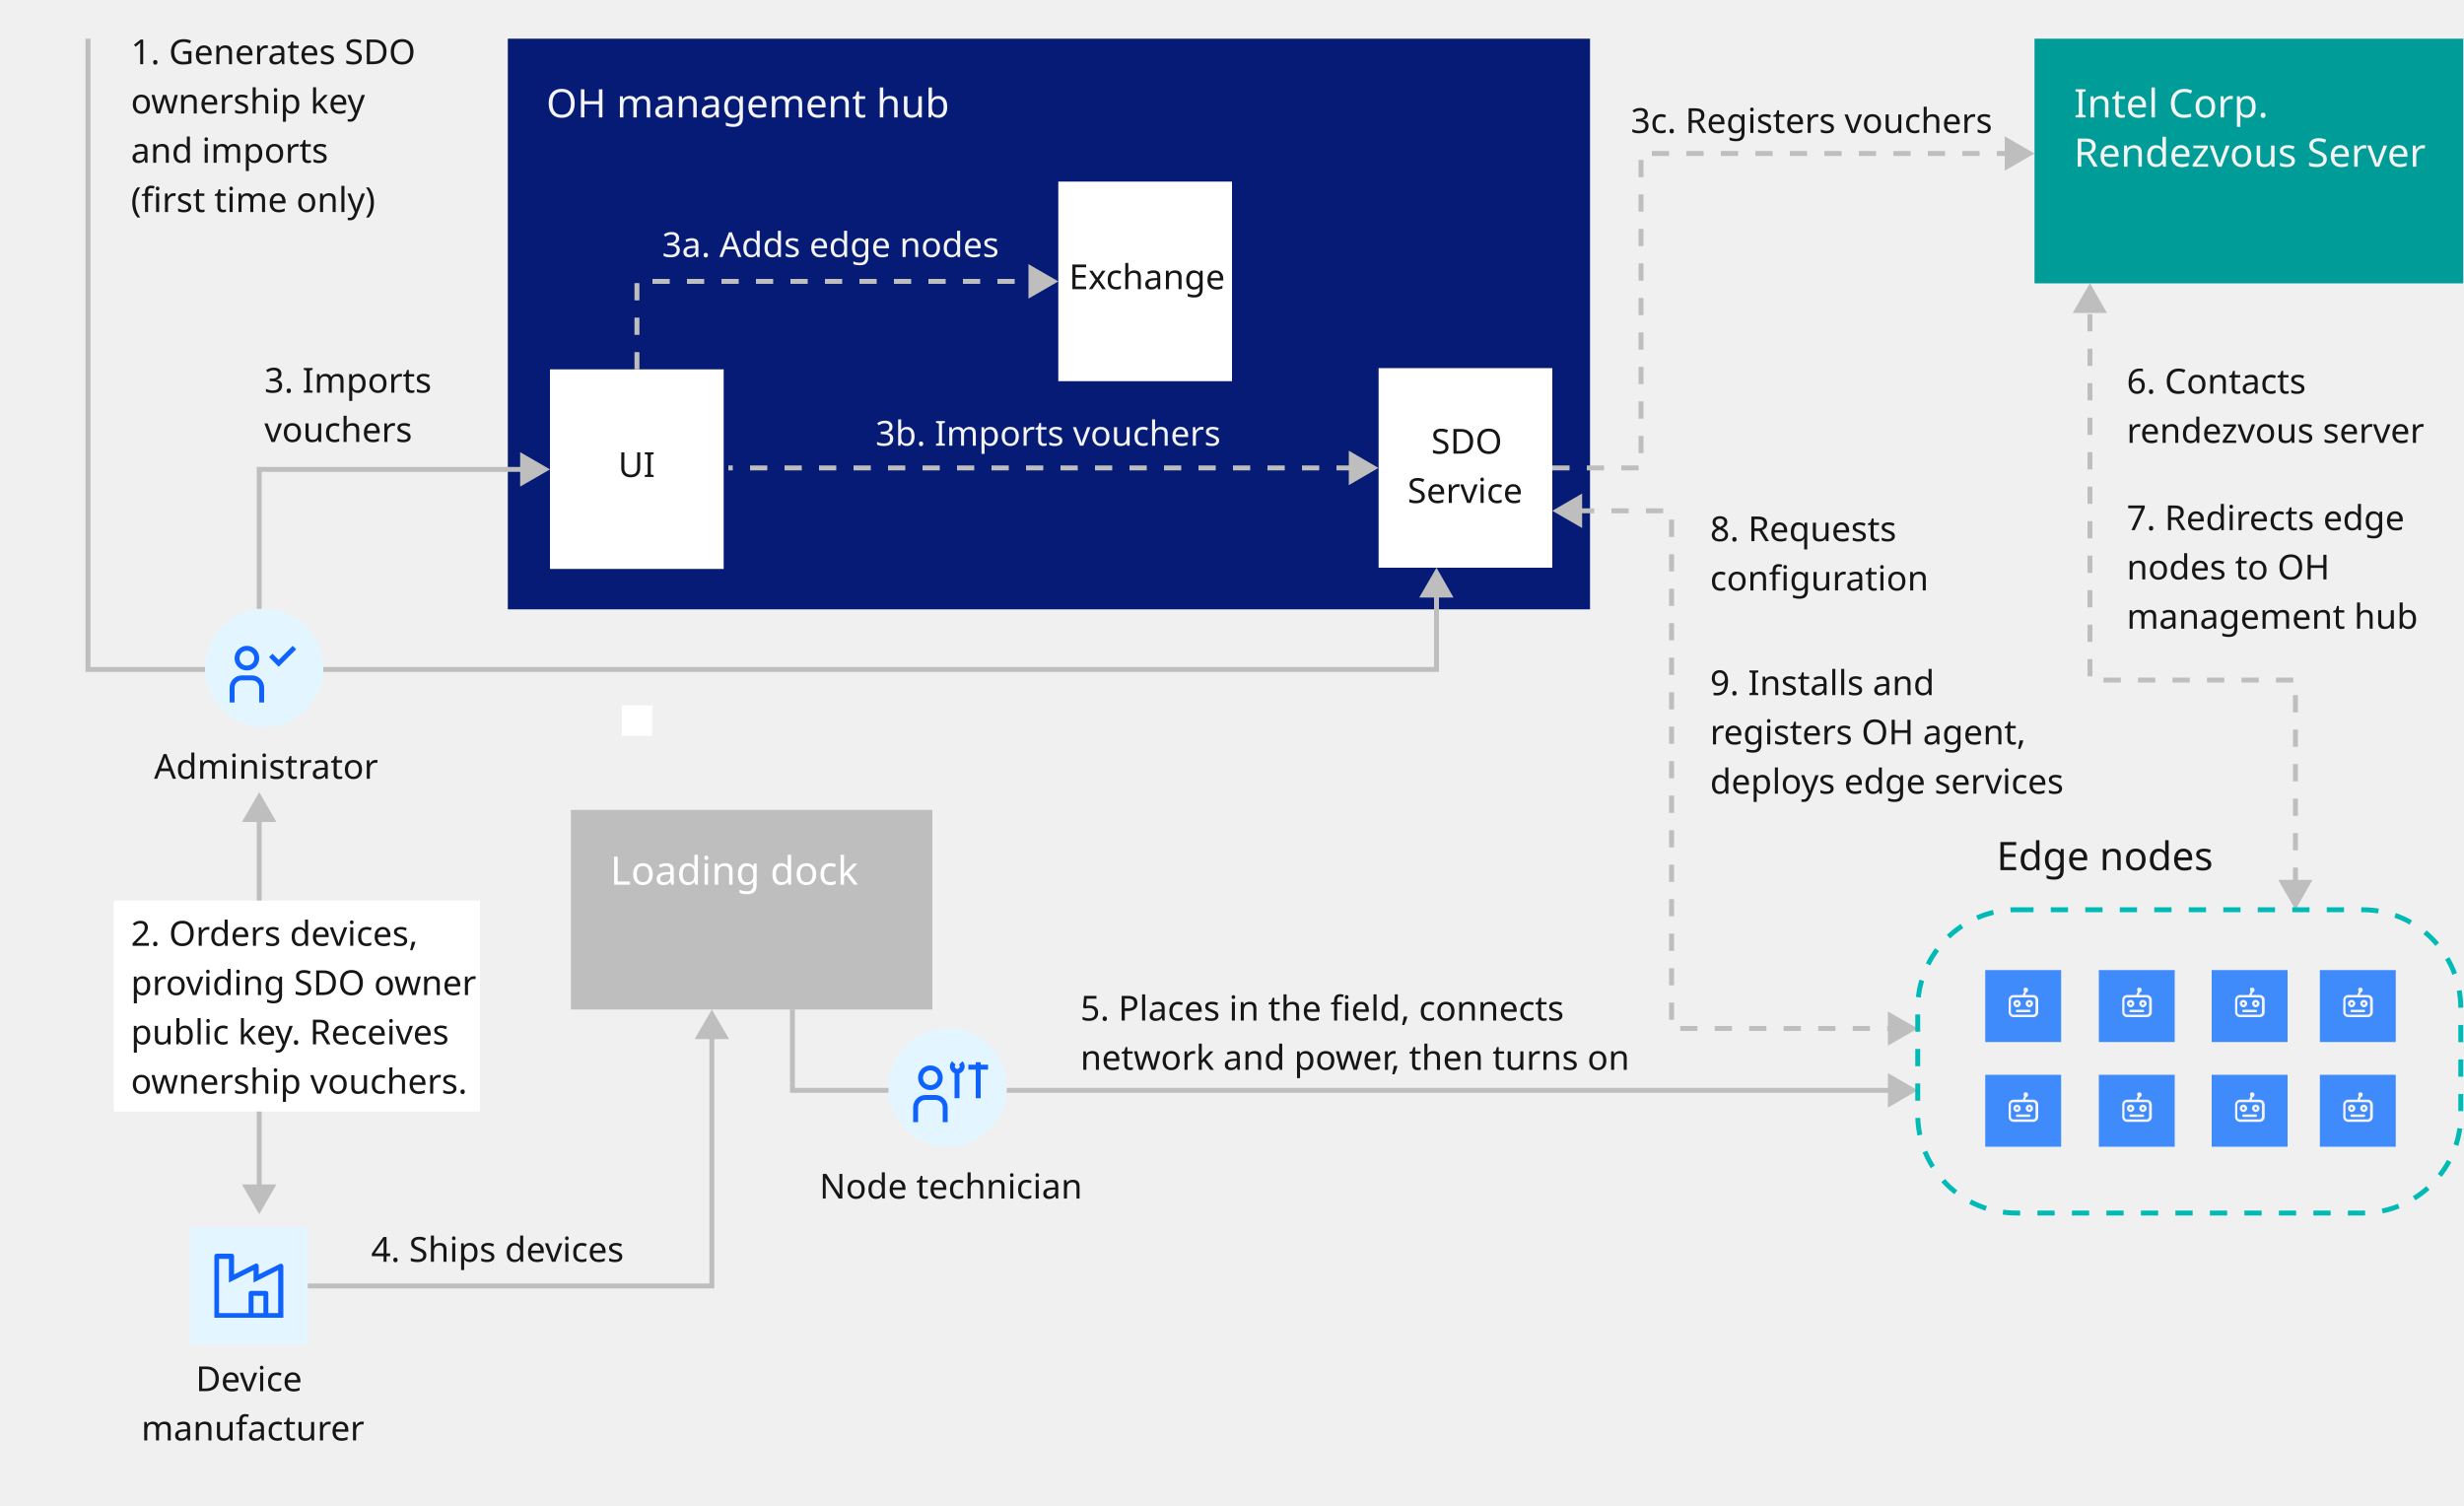
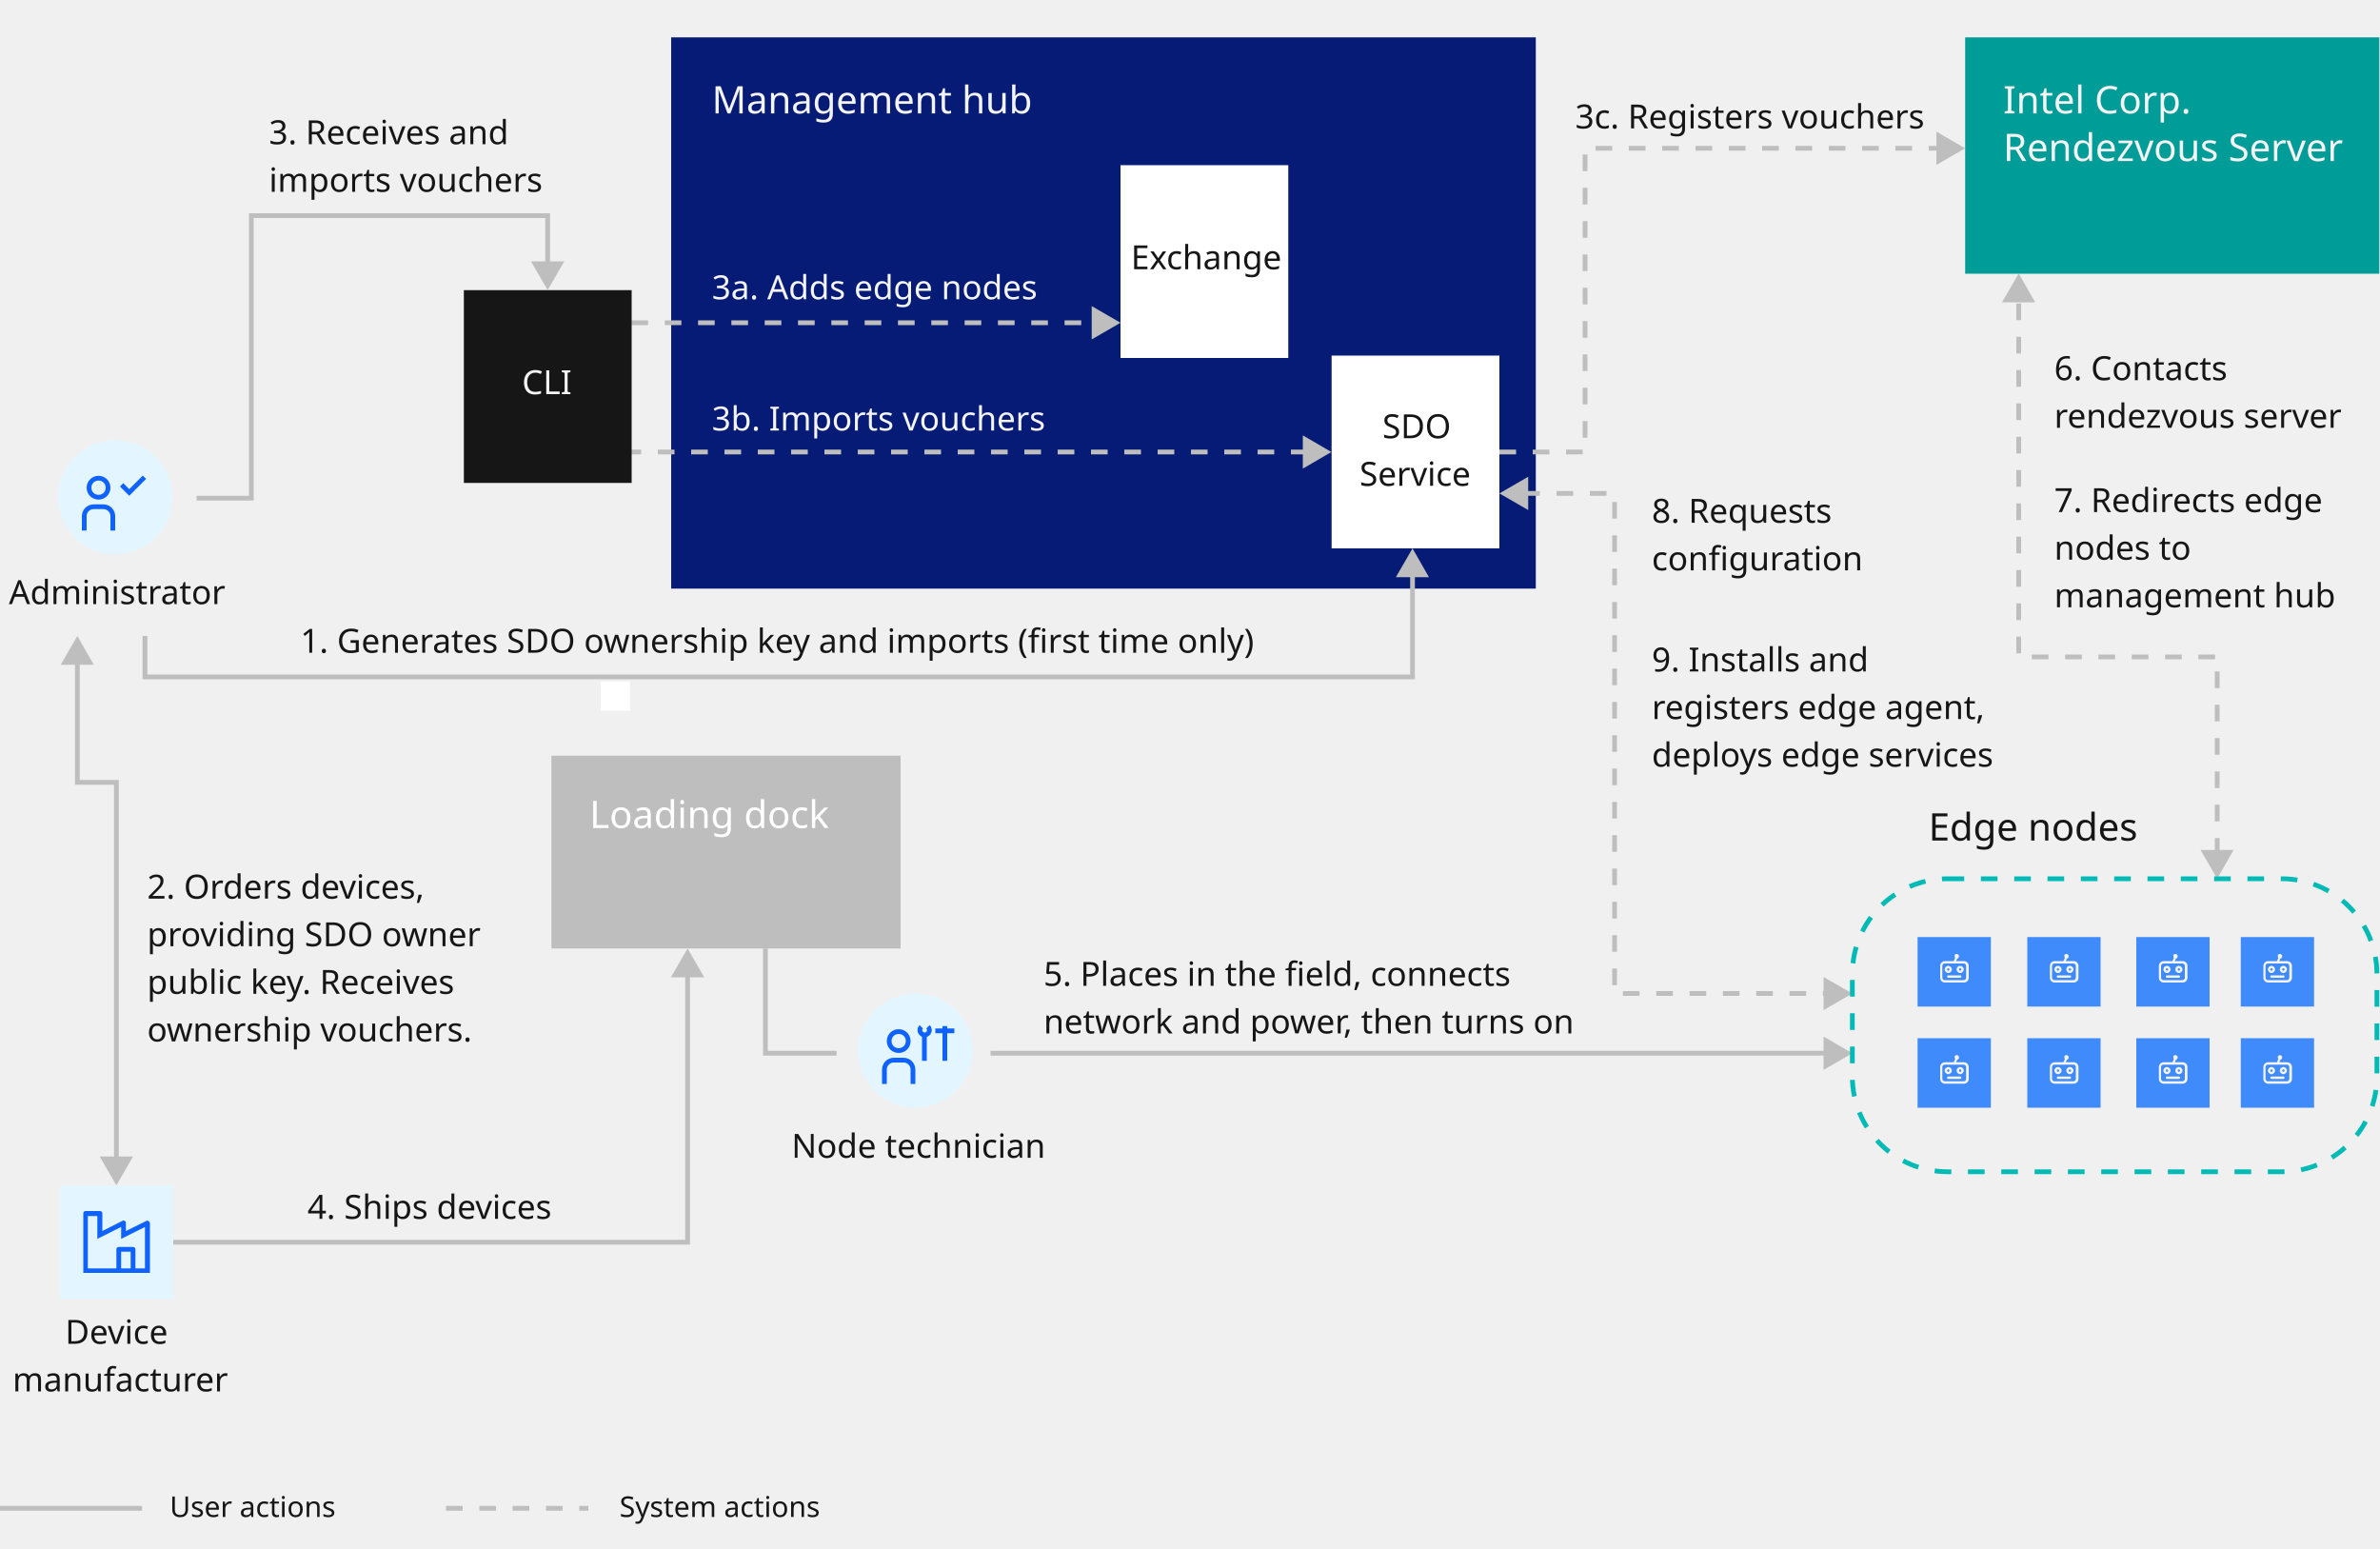
- <svg xmlns="http://www.w3.org/2000/svg" version="1.1" id="Layer_1" x="0px" y="0px" viewBox="0 0 1000 611.1" style="enable-background:new 0 0 1000 611.1;" xml:space="preserve">
+ <svg xmlns="http://www.w3.org/2000/svg" version="1.1" id="Layer_1" x="0px" y="0px" viewBox="0 0 1000 650.6" style="enable-background:new 0 0 1000 650.6;" xml:space="preserve">
  <style type="text/css">
	.st0{fill-rule:evenodd;clip-rule:evenodd;fill:#051B75;}
	.st1{fill-rule:evenodd;clip-rule:evenodd;fill:#FFFFFF;}
	.st2{fill-rule:evenodd;clip-rule:evenodd;fill:none;}
	.st3{fill:#161616;}
	.st4{font-family:'IBMPlexSans';}
	.st5{font-size:14px;}
	.st6{fill:#F4F4F4;}
	.st7{font-family:'IBMPlexSans-Medium';}
	.st8{font-size:16px;}
	.st9{fill-rule:evenodd;clip-rule:evenodd;fill:#009C98;}
	.st10{fill-rule:evenodd;clip-rule:evenodd;fill:#BEBEBE;}
	.st11{fill:#FFFFFF;}
	.st12{fill-rule:evenodd;clip-rule:evenodd;fill:#E3F6FF;}
	.st13{fill-rule:evenodd;clip-rule:evenodd;fill:#0F62FE;}
	.st14{display:none;}
	.st15{display:inline;fill-rule:evenodd;clip-rule:evenodd;fill:#0F62FE;}
	.st16{display:inline;fill:#0F62FE;}
	.st17{fill:none;stroke:#0F62FE;stroke-width:2;stroke-miterlimit:10;}
	.st18{display:none;fill:none;stroke:#0F62FE;stroke-width:2;stroke-miterlimit:10;}
	.st19{fill-rule:evenodd;clip-rule:evenodd;fill:none;stroke:#0F62FE;stroke-width:2;stroke-miterlimit:10;}
	.st20{fill:none;stroke:#BEBEBE;stroke-width:2;}
	.st21{fill:#BEBEBE;}
	.st22{fill:none;stroke:#BEBEBE;stroke-width:2;stroke-dasharray:7,7;}
	.st23{fill:#E3F6FF;}
	.st24{fill:#0F62FE;}
	.st25{fill-rule:evenodd;clip-rule:evenodd;fill:#408BFC;}
	.st26{fill-rule:evenodd;clip-rule:evenodd;fill:#F4F4F4;}
	.st27{fill:none;stroke:#00BAB6;stroke-width:2;stroke-dasharray:7;}
+ 	.st28{fill-rule:evenodd;clip-rule:evenodd;fill:#161616;}
+ 	.st29{font-size:12px;}
+ 	.st30{fill:none;stroke:#BEBEBE;stroke-width:2;stroke-dasharray:7;}
</style>
-   <rect id="Rectangle-Copy-12" x="206.1" y="15.7" class="st0" width="439.2" height="231.6" />
-   <g>
-     <rect id="Rectangle-Copy-16_2_" x="429.5" y="73.7" class="st1" width="70.5" height="81" />
-     <rect x="429.6" y="107" class="st2" width="70.4" height="15.6" />
-     <text transform="matrix(1 0 0 1 433.87 117.3675)" class="st3 st4 st5">Exchange</text>
-   </g>
-   <g>
-     <rect id="Rectangle-Copy-16_1_" x="223.2" y="149.9" class="st1" width="70.5" height="81" />
-     <rect x="223.2" y="183.2" class="st2" width="70.5" height="15.6" />
-     <text transform="matrix(1 0 0 1 250.8789 193.5708)" class="st3 st4 st5">UI</text>
+   <rect id="Rectangle-Copy-12" x="282" y="15.7" class="st0" width="363.3" height="231.6" />
+   <g>
+     <rect id="Rectangle-Copy-16_2_" x="470.8" y="69.4" class="st1" width="70.5" height="81" />
+     <rect x="470.9" y="102.8" class="st2" width="70.4" height="15.6" />
+     <text transform="matrix(1 0 0 1 475.1807 113.1318)" class="st3 st4 st5">Exchange</text>
  </g>
  <g>
    <rect id="Rectangle-Copy-16_4_" x="559.5" y="149.4" class="st1" width="70.5" height="81" />
    <rect x="559.4" y="173.8" class="st2" width="70.6" height="33.5" />
    <text transform="matrix(1 0 0 1 580.8308 184.1176)">
      <tspan x="0" y="0" class="st3 st4 st5">SDO</tspan>
      <tspan x="-9.6" y="20" class="st3 st4 st5">Service</tspan>
    </text>
  </g>
-   <rect x="221.7" y="35.8" class="st2" width="236.1" height="15.6" />
-   <text transform="matrix(1 0 0 1 221.7151 47.6527)" class="st6 st7 st8">OH management hub</text>
+   <rect x="299.1" y="35.8" class="st2" width="236.1" height="15.6" />
+   <text transform="matrix(1 0 0 1 299.1044 47.6527)" class="st6 st7 st8">Management hub</text>
  <g>
    <rect id="Rectangle-Copy-14_1_" x="825.7" y="15.7" class="st9" width="174" height="99.3" />
    <rect x="841.7" y="35.8" class="st2" width="150.2" height="59.4" />
    <text transform="matrix(1 0 0 1 841.6833 47.6526)">
      <tspan x="0" y="0" class="st6 st7 st8">Intel Corp.</tspan>
      <tspan x="0" y="20" class="st6 st7 st8">Rendezvous Server</tspan>
    </text>
  </g>
  <g>
-     <rect id="Rectangle-Copy-16_3_" x="231.7" y="328.7" class="st10" width="146.7" height="81" />
-     <rect x="247.7" y="347.2" class="st2" width="112.9" height="29.7" />
-     <text transform="matrix(1 0 0 1 247.7004 359.0474)" class="st11 st7 st8">Loading dock</text>
+     <rect id="Rectangle-Copy-16_3_" x="231.7" y="317.5" class="st10" width="146.7" height="81" />
+     <rect x="247.7" y="336.1" class="st2" width="112.9" height="29.7" />
+     <text transform="matrix(1 0 0 1 247.7004 347.8973)" class="st11 st7 st8">Loading dock</text>
  </g>
  <g>
    <rect x="325.2" y="476.1" class="st2" width="118.7" height="15.5" />
    <text transform="matrix(1 0 0 1 332.5803 486.4372)" class="st3 st4 st5">Node technician</text>
    <g id="Group-2_3_" transform="translate(21, 0)">
      <circle id="Oval-Copy-3_3_" class="st12" cx="363.6" cy="441.4" r="24" />
      <path class="st13" d="M358.6,444.4c2.8,0,5,2.2,5,5v6h-2v-6c0-1.7-1.3-3-3-3h-4c-1.7,0-3,1.3-3,3v6h-2v-6c0-2.8,2.2-5,5-5H358.6z" />
      <g>
        <g>
          <path class="st13" d="M356.6,432.4c-2.8,0-5,2.2-5,5s2.2,5,5,5c2.8,0,5-2.2,5-5S359.4,432.4,356.6,432.4z M356.6,440.4      c-1.7,0-3-1.3-3-3c0-1.7,1.3-3,3-3c1.7,0,3,1.3,3,3C359.6,439.1,358.2,440.4,356.6,440.4z" />
        </g>
      </g>
      <g class="st14">
        <rect x="385.6" y="440.4" class="st15" width="2" height="2" />
        <rect x="390.6" y="440.4" class="st15" width="2" height="2" />
        <rect x="393.6" y="437.4" class="st15" width="2" height="2" />
        <rect x="382.6" y="437.4" class="st15" width="2" height="2" />
        <rect x="385.6" y="432.4" class="st15" width="7" height="7" />
        <rect x="387.6" y="434.4" class="st15" width="3" height="3" />
        <rect x="393.6" y="432.4" class="st15" width="2" height="2" />
        <rect x="382.6" y="432.4" class="st15" width="2" height="2" />
        <rect x="385.6" y="429.4" class="st15" width="2" height="2" />
        <rect x="390.6" y="429.4" class="st15" width="2" height="2" />
      </g>
      <g class="st14">
        <path class="st16" d="M384.6,438.4c-1.1,0-2,0.9-2,2c0,1.1,0.9,2,2,2c1.1,0,2-0.9,2-2C386.6,439.3,385.7,438.4,384.6,438.4     L384.6,438.4z" />
      </g>
      <g>
        <line class="st17" x1="376" y1="445.7" x2="376" y2="431.1" />
        <line class="st18" x1="390.1" y1="435.1" x2="390.1" y2="431.1" />
        <line class="st17" x1="380" y1="433.1" x2="372" y2="433.1" />
      </g>
      <g>
        <path class="st19" d="M368.9,431.4c0.8,0.8,0.8,2,0,2.8c-0.8,0.8-2,0.8-2.8,0c-0.8-0.8-0.8-2,0-2.8" />
        <line class="st17" x1="367.4" y1="445.7" x2="367.4" y2="435" />
      </g>
    </g>
  </g>
  <g class="st14">
    <rect x="117.2" y="425.7" class="st15" width="2" height="2" />
    <rect x="122.2" y="425.7" class="st15" width="2" height="2" />
    <rect x="125.2" y="422.7" class="st15" width="2" height="2" />
    <rect x="114.2" y="422.7" class="st15" width="2" height="2" />
    <rect x="117.2" y="417.7" class="st15" width="7" height="7" />
    <rect x="119.2" y="419.7" class="st15" width="3" height="3" />
    <rect x="125.2" y="417.7" class="st15" width="2" height="2" />
    <rect x="114.2" y="417.7" class="st15" width="2" height="2" />
    <rect x="117.2" y="414.7" class="st15" width="2" height="2" />
    <rect x="122.2" y="414.7" class="st15" width="2" height="2" />
  </g>
  <g class="st14">
    <path class="st16" d="M116.2,423.7c-1.1,0-2,0.9-2,2c0,1.1,0.9,2,2,2s2-0.9,2-2C118.2,424.6,117.3,423.7,116.2,423.7L116.2,423.7z" />
  </g>
  <g>
    <g>
-       <polyline class="st20" points="583,240.5 583,271.7 187.1,271.7 35.7,271.7 35.7,15.7   " />
-       <g>
-         <polygon class="st21" points="576,242.5 583,230.4 589.9,242.5    " />
-       </g>
-     </g>
-   </g>
-   <g>
-     <g>
-       <line class="st20" x1="105.2" y1="331.5" x2="105.2" y2="482.8" />
-       <g>
-         <polygon class="st21" points="98.2,333.6 105.2,321.5 112.2,333.6    " />
-       </g>
-       <g>
-         <polygon class="st21" points="98.2,480.7 105.2,492.8 112.2,480.7    " />
-       </g>
-     </g>
-   </g>
-   <g>
-     <g>
-       <polyline class="st20" points="124.8,521.9 288.9,521.9 288.9,419.7   " />
-       <g>
-         <polygon class="st21" points="295.9,421.7 288.9,409.7 281.9,421.7    " />
-       </g>
-     </g>
-   </g>
-   <polyline class="st20" points="360.6,442.5 321.6,442.5 321.6,409.7 " />
-   <g>
-     <g>
-       <line class="st20" x1="768.3" y1="442.5" x2="408.6" y2="442.5" />
+       <polyline class="st20" points="593.5,240.5 593.5,284.4 60.9,284.4 60.9,267.2   " />
+       <g>
+         <polygon class="st21" points="586.5,242.5 593.5,230.4 600.4,242.5    " />
+       </g>
+     </g>
+   </g>
+   <g>
+     <g>
+       <polyline class="st20" points="48.9,487.9 48.9,328.7 32.5,328.7 32.5,277.3   " />
+       <g>
+         <polygon class="st21" points="55.9,485.9 48.9,498 41.9,485.9    " />
+       </g>
+       <g>
+         <polygon class="st21" points="39.4,279.3 32.5,267.2 25.5,279.3    " />
+       </g>
+     </g>
+   </g>
+   <g>
+     <g>
+       <polyline class="st20" points="72.7,521.9 288.9,521.9 288.9,408.6   " />
+       <g>
+         <polygon class="st21" points="295.9,410.6 288.9,398.5 281.9,410.6    " />
+       </g>
+     </g>
+   </g>
+   <polyline class="st20" points="351.5,442.5 321.6,442.5 321.6,398.5 " />
+   <g>
+     <g>
+       <line class="st20" x1="768.3" y1="442.5" x2="416.2" y2="442.5" />
      <g>
        <polygon class="st21" points="766.2,435.5 778.3,442.5 766.2,449.5    " />
      </g>
    </g>
  </g>
  <g>
    <g>
-       <polyline class="st22" points="258.5,149.9 258.5,114.2 419.4,114.2   " />
-       <g>
-         <polygon class="st21" points="417.4,121.2 429.5,114.2 417.4,107.2    " />
+       <line class="st22" x1="251.3" y1="135.6" x2="460.7" y2="135.6" />
+       <g>
+         <polygon class="st21" points="458.7,142.6 470.8,135.6 458.7,128.6    " />
      </g>
    </g>
  </g>
  <g>
    <g>
      <polyline class="st22" points="640,207.3 678.4,207.3 678.4,417.4 768.3,417.4   " />
      <g>
        <polygon class="st21" points="642.1,214.3 630,207.3 642.1,200.3    " />
      </g>
      <g>
        <polygon class="st21" points="766.2,424.4 778.3,417.4 766.2,410.5    " />
      </g>
    </g>
  </g>
  <g>
    <g>
      <polyline class="st22" points="931.6,359.1 931.6,276 848.2,276 848.2,125   " />
      <g>
        <polygon class="st21" points="938.5,357.1 931.6,369.2 924.6,357.1    " />
      </g>
      <g>
        <polygon class="st21" points="855.1,127 848.2,114.9 841.2,127    " />
      </g>
    </g>
  </g>
  <g>
    <g>
-       <line class="st22" x1="549.4" y1="189.9" x2="295.6" y2="189.9" />
+       <line class="st22" x1="549.4" y1="189.9" x2="251.3" y2="189.9" />
      <g>
        <polygon class="st21" points="547.4,182.9 559.4,189.9 547.4,196.9    " />
      </g>
    </g>
  </g>
  <g>
    <g>
      <polyline class="st22" points="630,189.9 666,189.9 666,62.3 815.6,62.3   " />
      <g>
        <polygon class="st21" points="813.6,69.3 825.7,62.3 813.6,55.3    " />
      </g>
    </g>
  </g>
  <g>
-     <rect x="47.9" y="554.2" class="st2" width="106" height="33.3" />
-     <text transform="matrix(1 0 0 1 79.4453 564.5863)">
+     <rect y="554.2" class="st2" width="97.7" height="33.3" />
+     <text transform="matrix(1 0 0 1 27.375 564.5863)">
      <tspan x="0" y="0" class="st3 st4 st5">Device </tspan>
      <tspan x="-22.1" y="20" class="st3 st4 st5">manufacturer</tspan>
    </text>
    <g>
-       <rect x="77.1" y="498" class="st23" width="47.8" height="47.8" />
-       <path class="st24" d="M114.5,513c-0.3-0.2-0.7-0.2-1,0l-8.5,4.2v-3.4c0-0.6-0.5-1-1-1c-0.2,0-0.3,0-0.4,0.1l-8.6,4.3v-7.4    c0-0.6-0.4-1-1-1h-6c-0.6,0-1,0.4-1,1v25h28v-21C114.9,513.5,114.8,513.2,114.5,513z M106.9,532.9h-4v-7h4V532.9z M112.9,532.9h-4    v-8c0-0.6-0.4-1-1-1h-6c-0.6,0-1,0.4-1,1v8h-12v-22h4v9.6l10-5v5l10-5V532.9z" />
+       <rect x="25" y="498" class="st23" width="47.8" height="47.8" />
+       <path class="st24" d="M62.4,513c-0.3-0.2-0.7-0.2-1,0l-8.5,4.2v-3.4c0-0.6-0.5-1-1-1c-0.2,0-0.3,0-0.4,0.1l-8.5,4.3v-7.4    c0-0.6-0.4-1-1-1h-6c-0.6,0-1,0.4-1,1v25h28v-21C62.9,513.5,62.7,513.2,62.4,513z M54.9,532.9h-4v-7h4V532.9z M60.9,532.9h-4v-8    c0-0.6-0.4-1-1-1h-6c-0.6,0-1,0.4-1,1v8h-12v-22h4v9.6l10-5v5l10-5V532.9z" />
    </g>
  </g>
  <g>
    <g>
      <rect id="Rectangle-Copy-14" x="805.7" y="393.7" class="st25" width="30.8" height="29.2" />
      <g id="icon_x2F_device_x2F_16" transform="translate(685, 339)">
        <path id="Shape_4_" class="st26" d="M137.1,61.8c0.6,0,1,0.4,1,1c0,0.5-0.4,0.9-0.8,1l-0.4,1h3.3c1.1,0,2,0.9,2,2v5     c0,1.1-0.9,2-2,2h-8c-1.1,0-2-0.9-2-2v-5c0-1.1,0.9-2,2-2h3.7l0.6-1.4c-0.1-0.1-0.2-0.3-0.2-0.5l0-0.1     C136.1,62.2,136.5,61.8,137.1,61.8z M140.1,65.8h-8c-0.5,0-0.9,0.4-1,0.9l0,0.1v5c0,0.5,0.4,0.9,0.9,1l0.1,0h8     c0.5,0,0.9-0.4,1-0.9l0-0.1v-5c0-0.5-0.4-0.9-0.9-1L140.1,65.8z M138.6,70.8c0.3,0,0.5,0.2,0.5,0.5s-0.2,0.5-0.5,0.5h-5     c-0.3,0-0.5-0.2-0.5-0.5s0.2-0.5,0.5-0.5H138.6z M133.6,66.8c0.8,0,1.5,0.7,1.5,1.5c0,0.8-0.7,1.5-1.5,1.5     c-0.8,0-1.5-0.7-1.5-1.5C132.1,67.4,132.8,66.8,133.6,66.8z M138.6,66.8c0.8,0,1.5,0.7,1.5,1.5c0,0.8-0.7,1.5-1.5,1.5     c-0.8,0-1.5-0.7-1.5-1.5C137.1,67.4,137.8,66.8,138.6,66.8z M133.6,67.8c-0.3,0-0.5,0.2-0.5,0.5s0.2,0.5,0.5,0.5     c0.3,0,0.5-0.2,0.5-0.5S133.9,67.8,133.6,67.8z M138.6,67.8c-0.3,0-0.5,0.2-0.5,0.5s0.2,0.5,0.5,0.5c0.3,0,0.5-0.2,0.5-0.5     S138.9,67.8,138.6,67.8z" />
      </g>
    </g>
    <g>
      <rect id="Rectangle-Copy-14_2_" x="851.8" y="393.7" class="st25" width="30.8" height="29.2" />
      <g id="icon_x2F_device_x2F_16_1_" transform="translate(685, 339)">
        <path id="Shape_2_" class="st26" d="M183.2,61.8c0.6,0,1,0.4,1,1c0,0.5-0.4,0.9-0.8,1l-0.4,1h3.3c1.1,0,2,0.9,2,2v5     c0,1.1-0.9,2-2,2h-8c-1.1,0-2-0.9-2-2v-5c0-1.1,0.9-2,2-2h3.7l0.6-1.4c-0.1-0.1-0.2-0.3-0.2-0.5l0-0.1     C182.2,62.2,182.6,61.8,183.2,61.8z M186.2,65.8h-8c-0.5,0-0.9,0.4-1,0.9l0,0.1v5c0,0.5,0.4,0.9,0.9,1l0.1,0h8     c0.5,0,0.9-0.4,1-0.9l0-0.1v-5c0-0.5-0.4-0.9-0.9-1L186.2,65.8z M184.7,70.8c0.3,0,0.5,0.2,0.5,0.5s-0.2,0.5-0.5,0.5h-5     c-0.3,0-0.5-0.2-0.5-0.5s0.2-0.5,0.5-0.5H184.7z M179.7,66.8c0.8,0,1.5,0.7,1.5,1.5c0,0.8-0.7,1.5-1.5,1.5     c-0.8,0-1.5-0.7-1.5-1.5C178.2,67.4,178.8,66.8,179.7,66.8z M184.7,66.8c0.8,0,1.5,0.7,1.5,1.5c0,0.8-0.7,1.5-1.5,1.5     c-0.8,0-1.5-0.7-1.5-1.5C183.2,67.4,183.8,66.8,184.7,66.8z M179.7,67.8c-0.3,0-0.5,0.2-0.5,0.5s0.2,0.5,0.5,0.5     c0.3,0,0.5-0.2,0.5-0.5S179.9,67.8,179.7,67.8z M184.7,67.8c-0.3,0-0.5,0.2-0.5,0.5s0.2,0.5,0.5,0.5c0.3,0,0.5-0.2,0.5-0.5     S184.9,67.8,184.7,67.8z" />
      </g>
    </g>
    <g>
      <rect id="Rectangle-Copy-14_3_" x="897.6" y="393.7" class="st25" width="30.8" height="29.2" />
      <g id="icon_x2F_device_x2F_16_2_" transform="translate(685, 339)">
        <path id="Shape_3_" class="st26" d="M229,61.8c0.6,0,1,0.4,1,1c0,0.5-0.4,0.9-0.8,1l-0.4,1h3.3c1.1,0,2,0.9,2,2v5     c0,1.1-0.9,2-2,2h-8c-1.1,0-2-0.9-2-2v-5c0-1.1,0.9-2,2-2h3.7l0.6-1.4c-0.1-0.1-0.2-0.3-0.2-0.5l0-0.1     C228,62.2,228.4,61.8,229,61.8z M232,65.8h-8c-0.5,0-0.9,0.4-1,0.9l0,0.1v5c0,0.5,0.4,0.9,0.9,1l0.1,0h8c0.5,0,0.9-0.4,1-0.9     l0-0.1v-5c0-0.5-0.4-0.9-0.9-1L232,65.8z M230.5,70.8c0.3,0,0.5,0.2,0.5,0.5s-0.2,0.5-0.5,0.5h-5c-0.3,0-0.5-0.2-0.5-0.5     s0.2-0.5,0.5-0.5H230.5z M225.5,66.8c0.8,0,1.5,0.7,1.5,1.5c0,0.8-0.7,1.5-1.5,1.5c-0.8,0-1.5-0.7-1.5-1.5     C224,67.4,224.6,66.8,225.5,66.8z M230.5,66.8c0.8,0,1.5,0.7,1.5,1.5c0,0.8-0.7,1.5-1.5,1.5c-0.8,0-1.5-0.7-1.5-1.5     C229,67.4,229.6,66.8,230.5,66.8z M225.5,67.8c-0.3,0-0.5,0.2-0.5,0.5s0.2,0.5,0.5,0.5c0.3,0,0.5-0.2,0.5-0.5     S225.7,67.8,225.5,67.8z M230.5,67.8c-0.3,0-0.5,0.2-0.5,0.5s0.2,0.5,0.5,0.5c0.3,0,0.5-0.2,0.5-0.5S230.7,67.8,230.5,67.8z" />
      </g>
    </g>
    <g>
      <rect id="Rectangle-Copy-14_6_" x="805.7" y="436.2" class="st25" width="30.8" height="29.2" />
      <g id="icon_x2F_device_x2F_16_5_" transform="translate(685, 339)">
        <path id="Shape_7_" class="st26" d="M137.1,104.3c0.6,0,1,0.4,1,1c0,0.5-0.4,0.9-0.8,1l-0.4,1h3.3c1.1,0,2,0.9,2,2v5     c0,1.1-0.9,2-2,2h-8c-1.1,0-2-0.9-2-2v-5c0-1.1,0.9-2,2-2h3.7l0.6-1.4c-0.1-0.1-0.2-0.3-0.2-0.5l0-0.1     C136.1,104.8,136.5,104.3,137.1,104.3z M140.1,108.3h-8c-0.5,0-0.9,0.4-1,0.9l0,0.1v5c0,0.5,0.4,0.9,0.9,1l0.1,0h8     c0.5,0,0.9-0.4,1-0.9l0-0.1v-5c0-0.5-0.4-0.9-0.9-1L140.1,108.3z M138.6,113.3c0.3,0,0.5,0.2,0.5,0.5c0,0.3-0.2,0.5-0.5,0.5h-5     c-0.3,0-0.5-0.2-0.5-0.5c0-0.3,0.2-0.5,0.5-0.5H138.6z M133.6,109.3c0.8,0,1.5,0.7,1.5,1.5c0,0.8-0.7,1.5-1.5,1.5     c-0.8,0-1.5-0.7-1.5-1.5C132.1,110,132.8,109.3,133.6,109.3z M138.6,109.3c0.8,0,1.5,0.7,1.5,1.5c0,0.8-0.7,1.5-1.5,1.5     c-0.8,0-1.5-0.7-1.5-1.5C137.1,110,137.8,109.3,138.6,109.3z M133.6,110.3c-0.3,0-0.5,0.2-0.5,0.5c0,0.3,0.2,0.5,0.5,0.5     c0.3,0,0.5-0.2,0.5-0.5C134.1,110.5,133.9,110.3,133.6,110.3z M138.6,110.3c-0.3,0-0.5,0.2-0.5,0.5c0,0.3,0.2,0.5,0.5,0.5     c0.3,0,0.5-0.2,0.5-0.5C139.1,110.5,138.9,110.3,138.6,110.3z" />
      </g>
    </g>
    <g>
      <rect id="Rectangle-Copy-14_5_" x="851.8" y="436.2" class="st25" width="30.8" height="29.2" />
      <g id="icon_x2F_device_x2F_16_4_" transform="translate(685, 339)">
        <path id="Shape_6_" class="st26" d="M183.2,104.3c0.6,0,1,0.4,1,1c0,0.5-0.4,0.9-0.8,1l-0.4,1h3.3c1.1,0,2,0.9,2,2v5     c0,1.1-0.9,2-2,2h-8c-1.1,0-2-0.9-2-2v-5c0-1.1,0.9-2,2-2h3.7l0.6-1.4c-0.1-0.1-0.2-0.3-0.2-0.5l0-0.1     C182.2,104.8,182.6,104.3,183.2,104.3z M186.2,108.3h-8c-0.5,0-0.9,0.4-1,0.9l0,0.1v5c0,0.5,0.4,0.9,0.9,1l0.1,0h8     c0.5,0,0.9-0.4,1-0.9l0-0.1v-5c0-0.5-0.4-0.9-0.9-1L186.2,108.3z M184.7,113.3c0.3,0,0.5,0.2,0.5,0.5c0,0.3-0.2,0.5-0.5,0.5h-5     c-0.3,0-0.5-0.2-0.5-0.5c0-0.3,0.2-0.5,0.5-0.5H184.7z M179.7,109.3c0.8,0,1.5,0.7,1.5,1.5c0,0.8-0.7,1.5-1.5,1.5     c-0.8,0-1.5-0.7-1.5-1.5C178.2,110,178.8,109.3,179.7,109.3z M184.7,109.3c0.8,0,1.5,0.7,1.5,1.5c0,0.8-0.7,1.5-1.5,1.5     c-0.8,0-1.5-0.7-1.5-1.5C183.2,110,183.8,109.3,184.7,109.3z M179.7,110.3c-0.3,0-0.5,0.2-0.5,0.5c0,0.3,0.2,0.5,0.5,0.5     c0.3,0,0.5-0.2,0.5-0.5C180.2,110.5,179.9,110.3,179.7,110.3z M184.7,110.3c-0.3,0-0.5,0.2-0.5,0.5c0,0.3,0.2,0.5,0.5,0.5     c0.3,0,0.5-0.2,0.5-0.5C185.2,110.5,184.9,110.3,184.7,110.3z" />
      </g>
    </g>
    <g>
      <rect id="Rectangle-Copy-14_4_" x="897.6" y="436.2" class="st25" width="30.8" height="29.2" />
      <g id="icon_x2F_device_x2F_16_3_" transform="translate(685, 339)">
        <path id="Shape_5_" class="st26" d="M229,104.3c0.6,0,1,0.4,1,1c0,0.5-0.4,0.9-0.8,1l-0.4,1h3.3c1.1,0,2,0.9,2,2v5     c0,1.1-0.9,2-2,2h-8c-1.1,0-2-0.9-2-2v-5c0-1.1,0.9-2,2-2h3.7l0.6-1.4c-0.1-0.1-0.2-0.3-0.2-0.5l0-0.1     C228,104.8,228.4,104.3,229,104.3z M232,108.3h-8c-0.5,0-0.9,0.4-1,0.9l0,0.1v5c0,0.5,0.4,0.9,0.9,1l0.1,0h8c0.5,0,0.9-0.4,1-0.9     l0-0.1v-5c0-0.5-0.4-0.9-0.9-1L232,108.3z M230.5,113.3c0.3,0,0.5,0.2,0.5,0.5c0,0.3-0.2,0.5-0.5,0.5h-5c-0.3,0-0.5-0.2-0.5-0.5     c0-0.3,0.2-0.5,0.5-0.5H230.5z M225.5,109.3c0.8,0,1.5,0.7,1.5,1.5c0,0.8-0.7,1.5-1.5,1.5c-0.8,0-1.5-0.7-1.5-1.5     C224,110,224.6,109.3,225.5,109.3z M230.5,109.3c0.8,0,1.5,0.7,1.5,1.5c0,0.8-0.7,1.5-1.5,1.5c-0.8,0-1.5-0.7-1.5-1.5     C229,110,229.6,109.3,230.5,109.3z M225.5,110.3c-0.3,0-0.5,0.2-0.5,0.5c0,0.3,0.2,0.5,0.5,0.5c0.3,0,0.5-0.2,0.5-0.5     C226,110.5,225.7,110.3,225.5,110.3z M230.5,110.3c-0.3,0-0.5,0.2-0.5,0.5c0,0.3,0.2,0.5,0.5,0.5c0.3,0,0.5-0.2,0.5-0.5     C231,110.5,230.7,110.3,230.5,110.3z" />
      </g>
    </g>
    <g>
      <rect id="Rectangle-Copy-14_8_" x="941.5" y="393.7" class="st25" width="30.8" height="29.2" />
      <g id="icon_x2F_device_x2F_16_7_" transform="translate(685, 339)">
        <path id="Shape_9_" class="st26" d="M272.9,61.8c0.6,0,1,0.4,1,1c0,0.5-0.4,0.9-0.8,1l-0.4,1h3.3c1.1,0,2,0.9,2,2v5     c0,1.1-0.9,2-2,2h-8c-1.1,0-2-0.9-2-2v-5c0-1.1,0.9-2,2-2h3.7l0.6-1.4c-0.1-0.1-0.2-0.3-0.2-0.5l0-0.1     C271.9,62.2,272.4,61.8,272.9,61.8z M275.9,65.8h-8c-0.5,0-0.9,0.4-1,0.9l0,0.1v5c0,0.5,0.4,0.9,0.9,1l0.1,0h8     c0.5,0,0.9-0.4,1-0.9l0-0.1v-5c0-0.5-0.4-0.9-0.9-1L275.9,65.8z M274.4,70.8c0.3,0,0.5,0.2,0.5,0.5s-0.2,0.5-0.5,0.5h-5     c-0.3,0-0.5-0.2-0.5-0.5s0.2-0.5,0.5-0.5H274.4z M269.4,66.8c0.8,0,1.5,0.7,1.5,1.5c0,0.8-0.7,1.5-1.5,1.5     c-0.8,0-1.5-0.7-1.5-1.5C267.9,67.4,268.6,66.8,269.4,66.8z M274.4,66.8c0.8,0,1.5,0.7,1.5,1.5c0,0.8-0.7,1.5-1.5,1.5     c-0.8,0-1.5-0.7-1.5-1.5C272.9,67.4,273.6,66.8,274.4,66.8z M269.4,67.8c-0.3,0-0.5,0.2-0.5,0.5s0.2,0.5,0.5,0.5     c0.3,0,0.5-0.2,0.5-0.5S269.7,67.8,269.4,67.8z M274.4,67.8c-0.3,0-0.5,0.2-0.5,0.5s0.2,0.5,0.5,0.5c0.3,0,0.5-0.2,0.5-0.5     S274.7,67.8,274.4,67.8z" />
      </g>
    </g>
    <g>
      <rect id="Rectangle-Copy-14_7_" x="941.5" y="436.2" class="st25" width="30.8" height="29.2" />
      <g id="icon_x2F_device_x2F_16_6_" transform="translate(685, 339)">
        <path id="Shape_8_" class="st26" d="M272.9,104.3c0.6,0,1,0.4,1,1c0,0.5-0.4,0.9-0.8,1l-0.4,1h3.3c1.1,0,2,0.9,2,2v5     c0,1.1-0.9,2-2,2h-8c-1.1,0-2-0.9-2-2v-5c0-1.1,0.9-2,2-2h3.7l0.6-1.4c-0.1-0.1-0.2-0.3-0.2-0.5l0-0.1     C271.9,104.8,272.4,104.3,272.9,104.3z M275.9,108.3h-8c-0.5,0-0.9,0.4-1,0.9l0,0.1v5c0,0.5,0.4,0.9,0.9,1l0.1,0h8     c0.5,0,0.9-0.4,1-0.9l0-0.1v-5c0-0.5-0.4-0.9-0.9-1L275.9,108.3z M274.4,113.3c0.3,0,0.5,0.2,0.5,0.5c0,0.3-0.2,0.5-0.5,0.5h-5     c-0.3,0-0.5-0.2-0.5-0.5c0-0.3,0.2-0.5,0.5-0.5H274.4z M269.4,109.3c0.8,0,1.5,0.7,1.5,1.5c0,0.8-0.7,1.5-1.5,1.5     c-0.8,0-1.5-0.7-1.5-1.5C267.9,110,268.6,109.3,269.4,109.3z M274.4,109.3c0.8,0,1.5,0.7,1.5,1.5c0,0.8-0.7,1.5-1.5,1.5     c-0.8,0-1.5-0.7-1.5-1.5C272.9,110,273.6,109.3,274.4,109.3z M269.4,110.3c-0.3,0-0.5,0.2-0.5,0.5c0,0.3,0.2,0.5,0.5,0.5     c0.3,0,0.5-0.2,0.5-0.5C269.9,110.5,269.7,110.3,269.4,110.3z M274.4,110.3c-0.3,0-0.5,0.2-0.5,0.5c0,0.3,0.2,0.5,0.5,0.5     c0.3,0,0.5-0.2,0.5-0.5C274.9,110.5,274.7,110.3,274.4,110.3z" />
      </g>
    </g>
    <path id="Rectangle-Copy-17" class="st27" d="M818.3,369.2h140.4c22.1,0,40,17.9,40,40v43.1c0,22.1-17.9,40-40,40H818.3   c-22.1,0-40-17.9-40-40v-43.1C778.3,387.1,796.2,369.2,818.3,369.2z" />
    <rect x="810.3" y="341.3" class="st2" width="147.7" height="15.6" />
    <text transform="matrix(1 0 0 1 810.3135 353.1496)" class="st3 st7 st8">Edge nodes</text>
  </g>
-   <rect x="46.2" y="365.5" class="st11" width="148.6" height="85.6" />
-   <rect x="53.1" y="15.7" class="st2" width="115.4" height="81.4" />
-   <text transform="matrix(1 0 0 1 53.1382 26.041)">
-     <tspan x="0" y="0" class="st3 st4 st5">1. Generates SDO </tspan>
-     <tspan x="0" y="20" class="st3 st4 st5">ownership key </tspan>
-     <tspan x="0" y="40" class="st3 st4 st5">and imports</tspan>
-     <tspan x="0" y="60" class="st3 st4 st5">(first time only)</tspan>
-   </text>
-   <rect x="53.1" y="373.5" class="st2" width="144.4" height="79.2" />
-   <text transform="matrix(1 0 0 1 53.1382 383.8354)">
+   <rect x="108.3" y="263.9" class="st2" width="428.2" height="19.5" />
+   <text transform="matrix(1 0 0 1 126.1944 274.2462)" class="st3 st4 st5">1. Generates SDO ownership key and imports (first time only)</text>
+   <rect x="61.8" y="367.2" class="st2" width="144.4" height="79.2" />
+   <text transform="matrix(1 0 0 1 61.8214 377.555)">
    <tspan x="0" y="0" class="st3 st4 st5">2. Orders devices, </tspan>
    <tspan x="0" y="20" class="st3 st4 st5">providing SDO owner </tspan>
    <tspan x="0" y="40" class="st3 st4 st5">public key. Receives </tspan>
    <tspan x="0" y="60" class="st3 st4 st5">ownership vouchers.</tspan>
  </text>
-   <rect x="150.6" y="501.7" class="st2" width="112.5" height="18.3" />
-   <text transform="matrix(1 0 0 1 150.6095 512.0771)" class="st3 st4 st5">4. Ships devices</text>
+   <rect x="129.2" y="501.7" class="st2" width="112.5" height="18.3" />
+   <text transform="matrix(1 0 0 1 129.1732 512.0771)" class="st3 st4 st5">4. Ships devices</text>
  <rect x="438.5" y="403.8" class="st2" width="240" height="35.4" />
  <text transform="matrix(1 0 0 1 438.4693 414.1839)">
    <tspan x="0" y="0" class="st3 st4 st5">5. Places in the field, connects </tspan>
    <tspan x="0" y="20" class="st3 st4 st5">network and power, then turns on</tspan>
  </text>
  <rect x="863.1" y="149.4" class="st2" width="130.7" height="35.4" />
  <text transform="matrix(1 0 0 1 863.1127 159.7205)">
    <tspan x="0" y="0" class="st3 st4 st5">6. Contacts </tspan>
    <tspan x="0" y="20" class="st3 st4 st5">rendezvous server</tspan>
  </text>
  <rect x="863.1" y="204.8" class="st2" width="136.9" height="60.4" />
  <text transform="matrix(1 0 0 1 863.1122 215.1472)">
    <tspan x="0" y="0" class="st3 st4 st5">7. Redirects edge </tspan>
-     <tspan x="0" y="20" class="st3 st4 st5">nodes to OH </tspan>
+     <tspan x="0" y="20" class="st3 st4 st5">nodes to </tspan>
    <tspan x="0" y="40" class="st3 st4 st5">management hub</tspan>
  </text>
  <rect x="694" y="209.3" class="st2" width="106.7" height="43.1" />
  <text transform="matrix(1 0 0 1 694.0245 219.634)">
    <tspan x="0" y="0" class="st3 st4 st5">8. Requests </tspan>
    <tspan x="0" y="20" class="st3 st4 st5">configuration</tspan>
  </text>
  <rect x="694" y="271.7" class="st2" width="147.3" height="57.9" />
  <text transform="matrix(1 0 0 1 694.0245 282.102)">
    <tspan x="0" y="0" class="st3 st4 st5">9. Installs and </tspan>
-     <tspan x="0" y="20" class="st3 st4 st5">registers OH agent, </tspan>
+     <tspan x="0" y="20" class="st3 st4 st5">registers edge agent, </tspan>
    <tspan x="0" y="40" class="st3 st4 st5">deploys edge services</tspan>
  </text>
-   <rect x="107.3" y="149" class="st2" width="80.2" height="40.3" />
-   <text transform="matrix(1 0 0 1 107.306 159.3489)">
-     <tspan x="0" y="0" class="st3 st4 st5">3. Imports </tspan>
-     <tspan x="0" y="20" class="st3 st4 st5">vouchers</tspan>
+   <rect x="113" y="50.2" class="st2" width="127.6" height="37.5" />
+   <text transform="matrix(1 0 0 1 113.0072 60.5782)">
+     <tspan x="0" y="0" class="st3 st4 st5">3. Receives and </tspan>
+     <tspan x="0" y="20" class="st3 st4 st5">imports vouchers</tspan>
  </text>
  <rect x="661.9" y="43.6" class="st2" width="153" height="18.1" />
  <text transform="matrix(1 0 0 1 661.8508 53.9587)" class="st3 st4 st5">3c. Registers vouchers</text>
-   <rect x="268.7" y="93.9" class="st2" width="142.1" height="16.5" />
-   <text transform="matrix(1 0 0 1 268.7053 104.2905)" class="st6 st4 st5">3a. Adds edge nodes</text>
-   <rect x="355.3" y="170.5" class="st2" width="144.4" height="16.9" />
-   <text transform="matrix(1 0 0 1 355.3115 180.867)" class="st6 st4 st5">3b. Imports vouchers</text>
+   <rect x="299.1" y="115.4" class="st2" width="142.1" height="16.5" />
+   <text transform="matrix(1 0 0 1 299.1046 125.7275)" class="st6 st4 st5">3a. Adds edge nodes</text>
+   <rect x="299.1" y="170.5" class="st2" width="144.4" height="16.9" />
+   <text transform="matrix(1 0 0 1 299.1041 180.867)" class="st6 st4 st5">3b. Imports vouchers</text>
  <g>
    <g id="Group-2" transform="translate(21, 0)">
-       <circle id="Oval-Copy-3" class="st12" cx="86.2" cy="271.1" r="24" />
+       <circle id="Oval-Copy-3" class="st12" cx="27.4" cy="208.9" r="24" />
      <g id="icon_x2F_policy-admin" transform="translate(8, 8)">
-         <path id="Shape" class="st13" d="M73.2,266.1c2.8,0,5,2.2,5,5v6h-2v-6c0-1.7-1.3-3-3-3h-4c-1.7,0-3,1.3-3,3v6h-2v-6     c0-2.8,2.2-5,5-5H73.2z M71.2,254.1c2.8,0,5,2.2,5,5c0,2.8-2.2,5-5,5s-5-2.2-5-5C66.2,256.4,68.5,254.1,71.2,254.1z M89.8,254.1     l1.4,1.4l-7.1,7.1l-3.9-3.9l1.4-1.4l2.5,2.5L89.8,254.1z M71.2,256.1c-1.7,0-3,1.3-3,3c0,1.7,1.3,3,3,3c1.7,0,3-1.3,3-3     C74.2,257.5,72.9,256.1,71.2,256.1z" />
-       </g>
-     </g>
-     <rect x="59.4" y="305.7" class="st2" width="94.5" height="15.5" />
-     <text transform="matrix(1 0 0 1 62.5076 316.0647)" class="st3 st4 st5">Administrator</text>
+         <path id="Shape" class="st13" d="M14.4,203.9c2.8,0,5,2.2,5,5v6h-2v-6c0-1.7-1.3-3-3-3h-4c-1.7,0-3,1.3-3,3v6h-2v-6     c0-2.8,2.2-5,5-5H14.4z M12.4,191.9c2.8,0,5,2.2,5,5s-2.2,5-5,5s-5-2.2-5-5S9.7,191.9,12.4,191.9z M31,191.8l1.4,1.4l-7.1,7.1     l-3.9-3.9l1.4-1.4l2.5,2.5L31,191.8z M12.4,193.9c-1.7,0-3,1.3-3,3c0,1.7,1.3,3,3,3s3-1.3,3-3S14.1,193.9,12.4,193.9z" />
+       </g>
+     </g>
+     <rect x="0.6" y="243.5" class="st2" width="94.5" height="15.5" />
+     <text transform="matrix(1 0 0 1 3.7344 253.8177)" class="st3 st4 st5">Administrator</text>
  </g>
  <rect x="252.4" y="286.3" class="st11" width="12.3" height="12.3" />
  <g>
-     <g>
-       <polyline class="st20" points="213.2,190.5 105.2,190.5 105.2,247.1   " />
-       <g>
-         <polygon class="st21" points="211.1,183.5 223.2,190.5 211.1,197.5    " />
-       </g>
-     </g>
-   </g>
+     <rect id="Rectangle-Copy-16_5_" x="194.9" y="121.9" class="st28" width="70.5" height="81" />
+     <rect x="194.9" y="155.2" class="st2" width="70.5" height="15.6" />
+     <text transform="matrix(1 0 0 1 219.3163 165.6074)" class="st6 st4 st5">CLI</text>
+   </g>
+   <g>
+     <g>
+       <polyline class="st20" points="82.6,209.3 105.6,209.3 105.6,90.6 230.1,90.6 230.1,111.9   " />
+       <g>
+         <polygon class="st21" points="223.1,109.8 230.1,121.9 237.1,109.8    " />
+       </g>
+     </g>
+   </g>
+   <rect x="71.3" y="628.4" class="st2" width="89.1" height="14.5" />
+   <text transform="matrix(1 0 0 1 71.3044 637.322)" class="st3 st4 st29">User actions</text>
+   <rect x="260.3" y="628.4" class="st2" width="89.1" height="14.5" />
+   <text transform="matrix(1 0 0 1 260.3043 637.322)" class="st3 st4 st29">System actions</text>
+   <line class="st20" x1="0" y1="633.7" x2="59.7" y2="633.7" />
+   <line class="st30" x1="187.4" y1="633.7" x2="247.2" y2="633.7" />
</svg>
